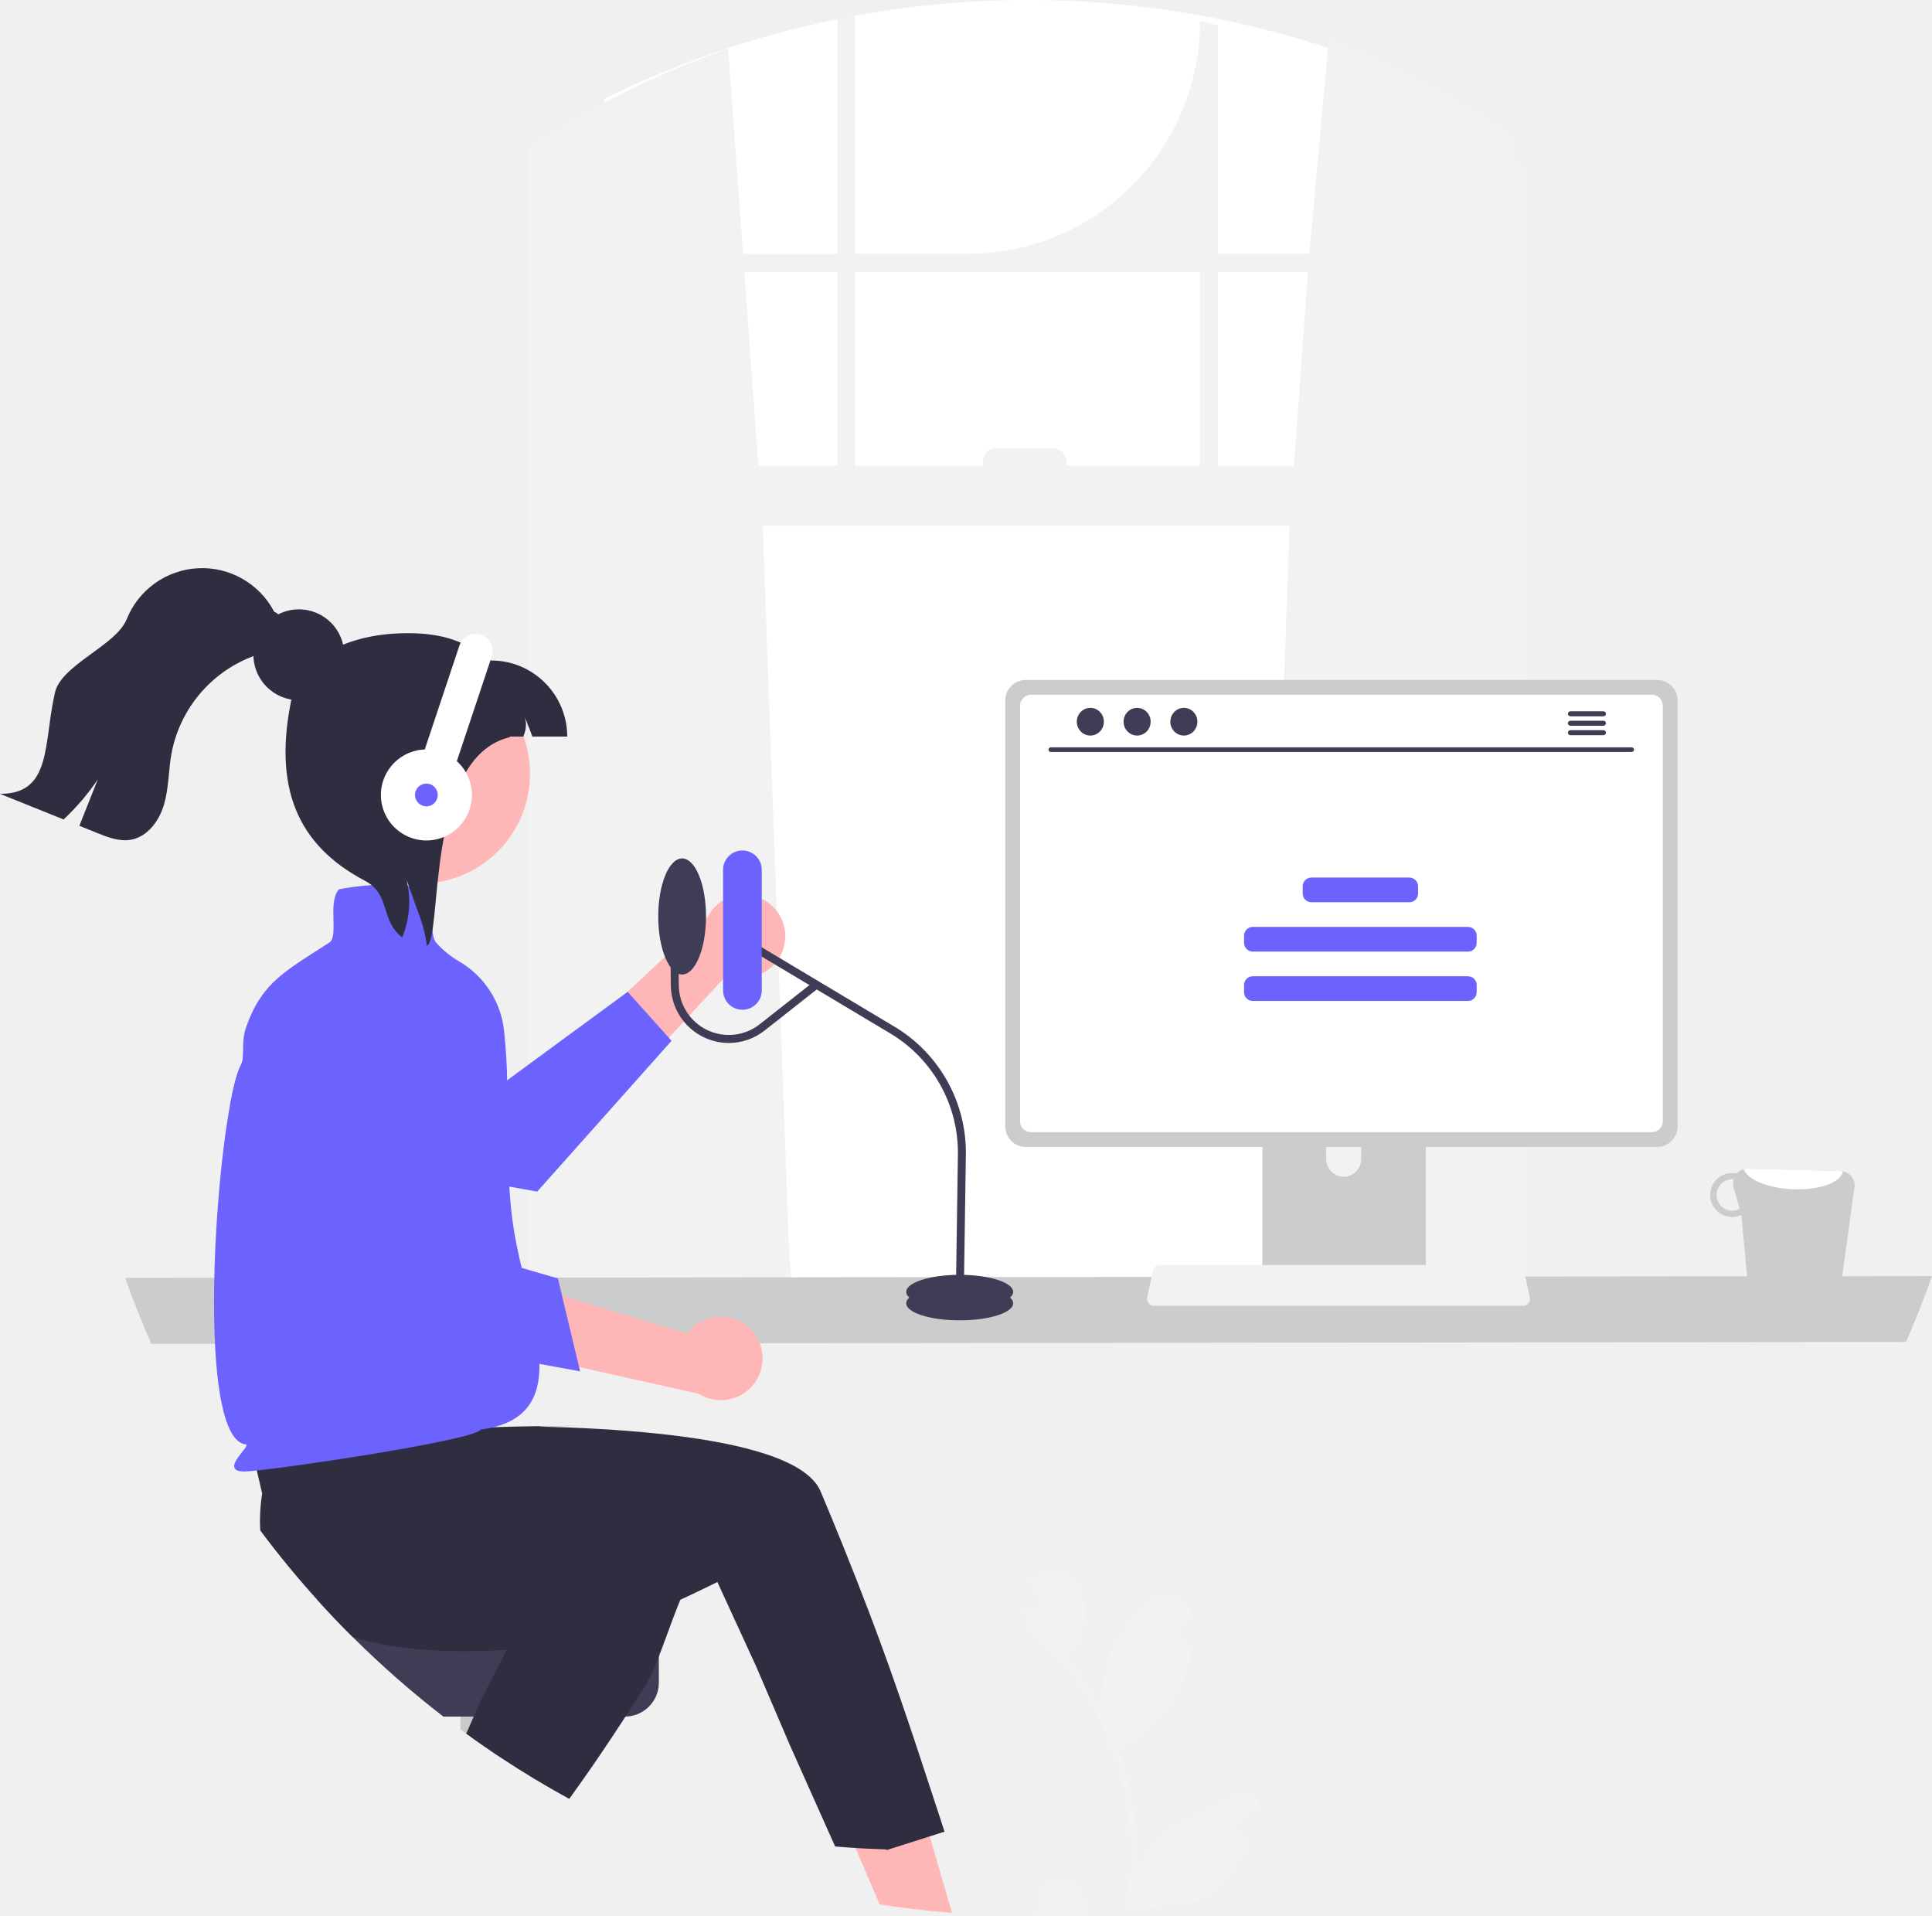
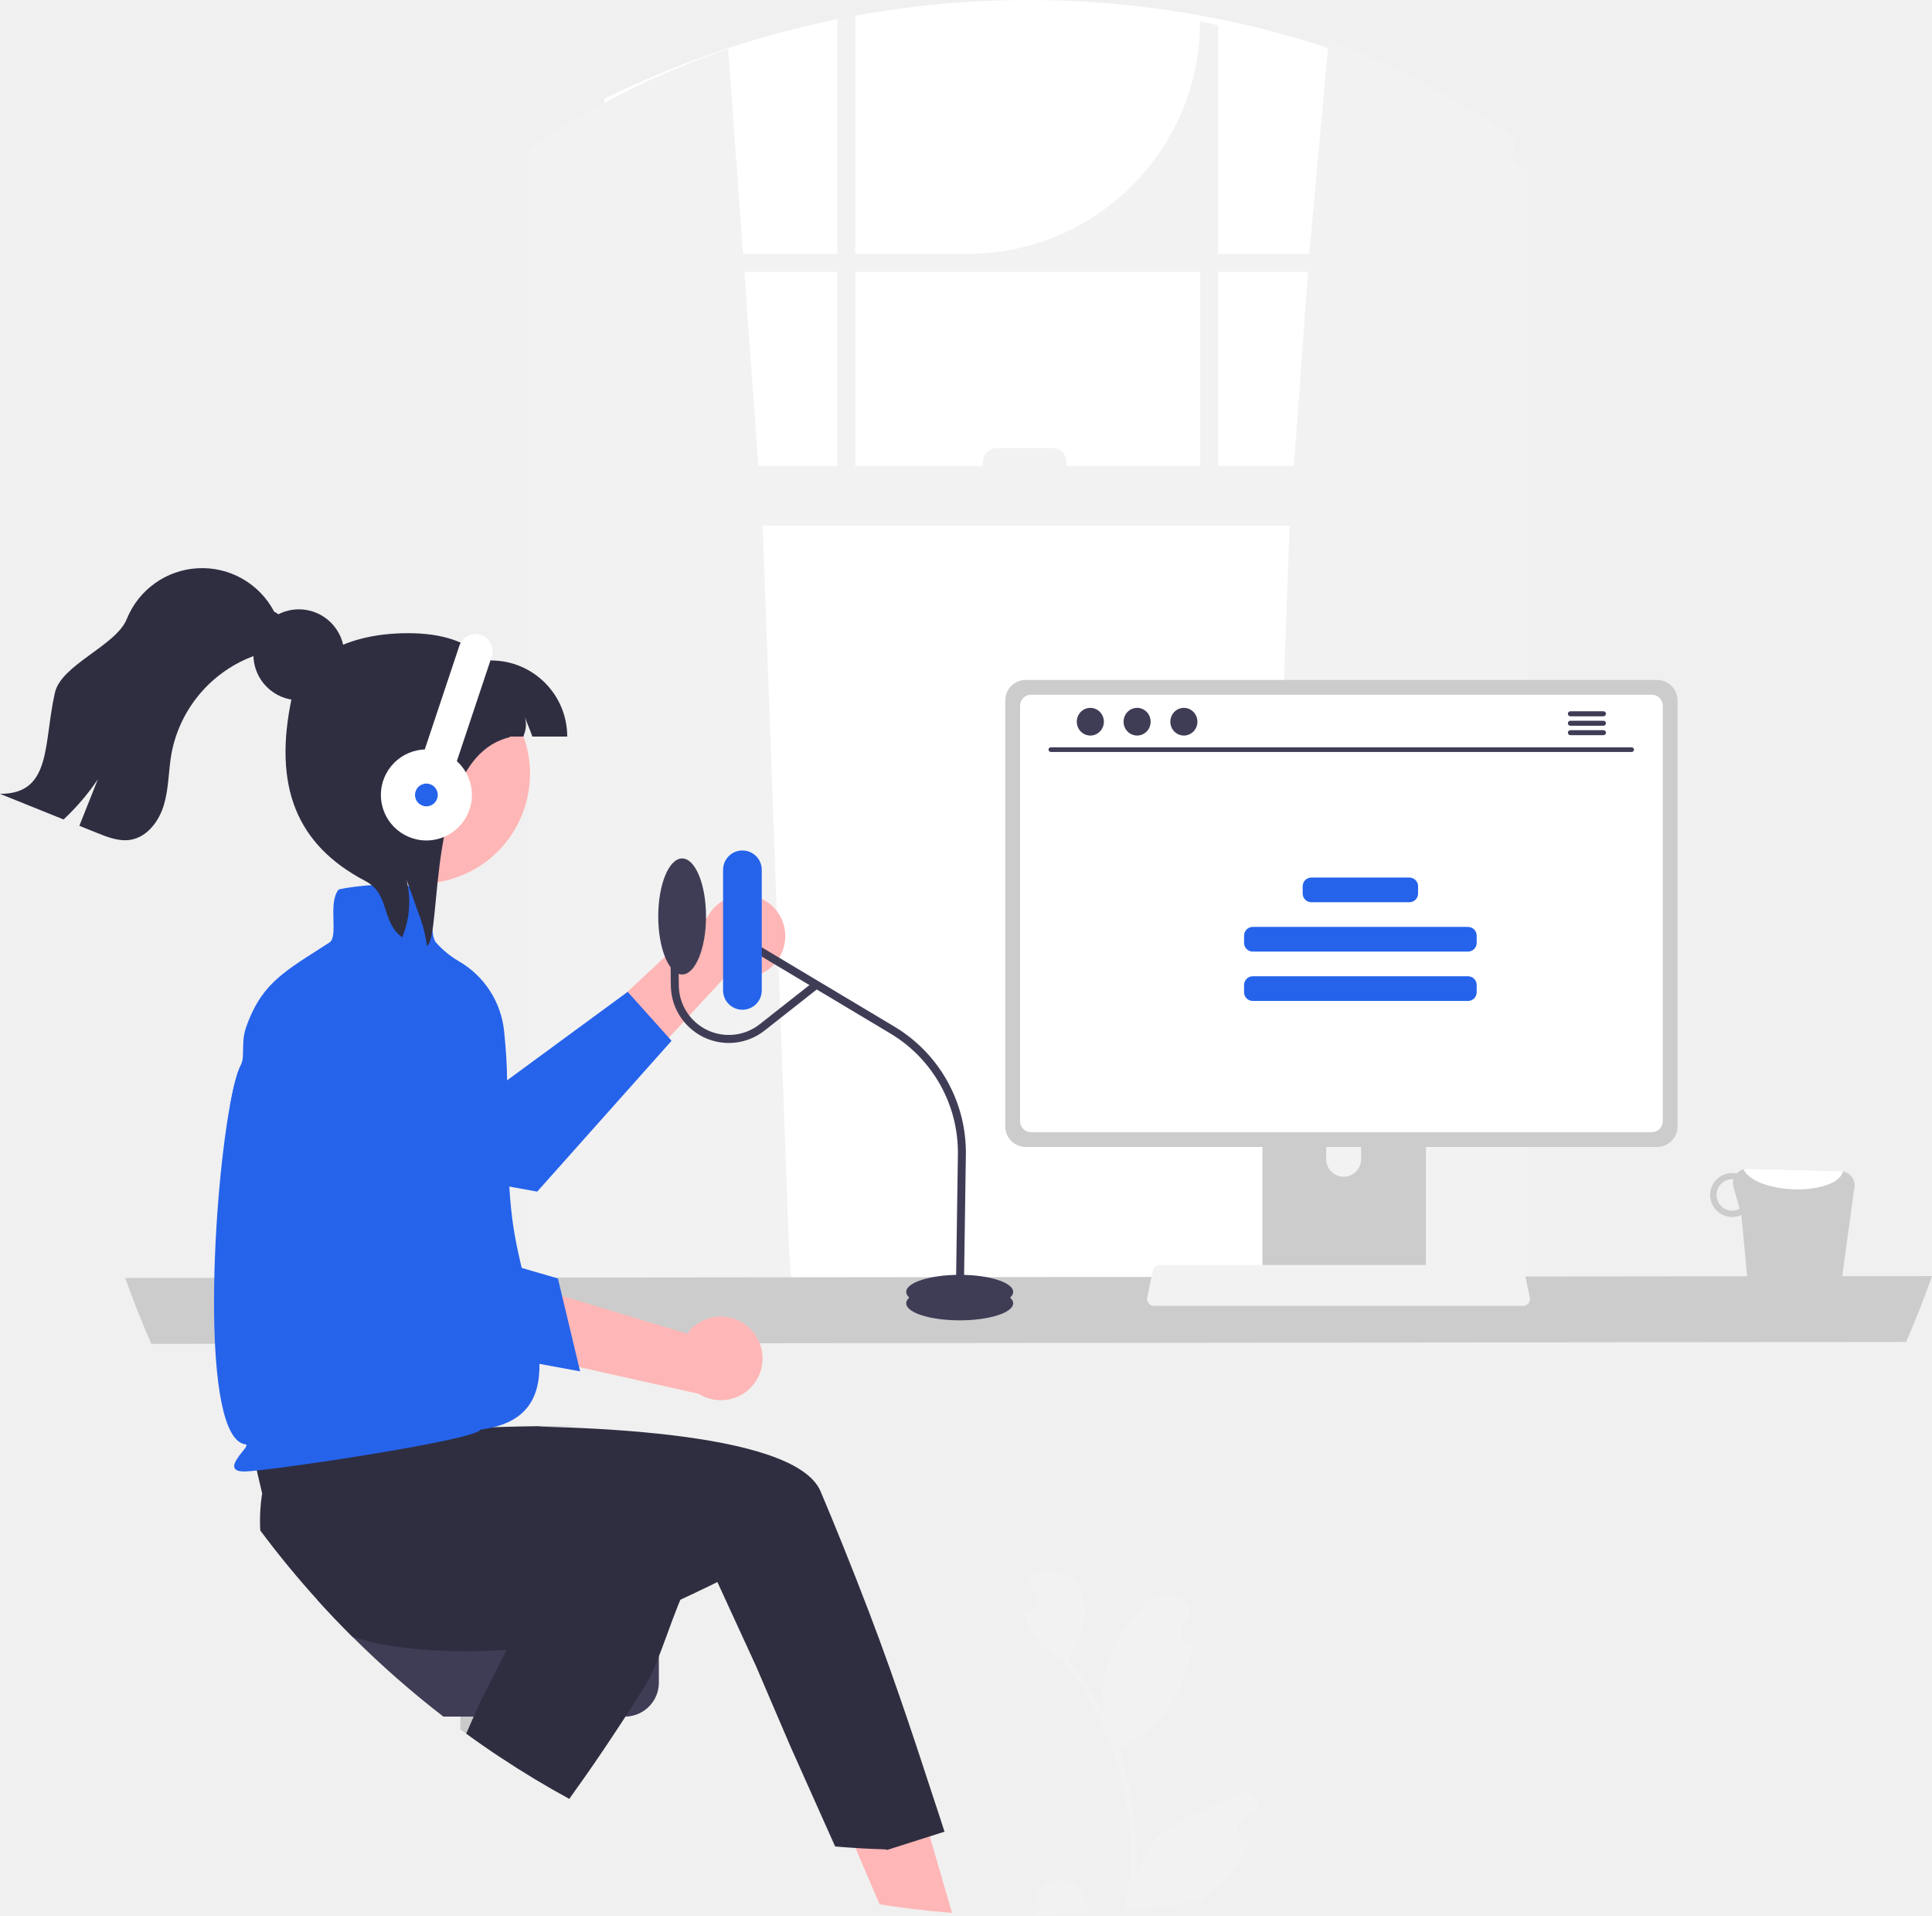
<svg xmlns="http://www.w3.org/2000/svg" data-name="Layer 1" width="727.49" height="721.335" viewBox="0 0 727.49 721.335">
  <path d="M463.813,126.504V582.275H758.516v-466.796A361.626,361.626,0,0,0,463.813,126.504Z" transform="translate(-236.255 -89.33232)" fill="#fff" />
  <path d="M434.9,145.413V583.57H535.099l-1.79-24.801-9.852-271.529h198.402l-9.852,271.529-1.79,24.801H811.537V153.346c-1.859-1.371-3.727-2.724-5.62-4.052-.368-.257,1.255-7.523.878-7.78a326.279,326.279,0,0,0-70.198-37.292l-7.337,80.701H694.881V98.877c-2.245-.557-4.489-1.079-6.751-1.568v0a87.614,87.614,0,0,1-87.614,87.614H558.307V95.039c-2.253.411-4.506.848-6.742,1.311v88.574h-35.519l-5.603-77.291A325.75,325.75,0,0,0,441.642,140.984c-.745.48-1.499.951-2.245,1.448Q437.136,143.897,434.9,145.413ZM694.881,191.674h33.891l-5.286,73.076H694.881Zm-136.574,0H688.13V264.75H637.834v-1.448a5.292,5.292,0,0,0-5.294-5.294H611.653a5.294,5.294,0,0,0-5.303,5.294v1.448H558.307ZM521.82,264.75l-5.286-73.076h35.03V264.75Z" transform="translate(-236.255 -89.33232)" fill="#f2f2f2" />
  <path d="M283.401,570.493c.009.026.017.043.026.069.06.18.12.343.189.523v.009q4.382,12.311,9.629,24.21l660.717-.72q5.32-12.144,9.766-24.733a.158.158,0,0,0,.017-.06Z" transform="translate(-236.255 -89.33232)" fill="#ccc" />
  <path d="M531.503,445.489a15.436,15.436,0,0,1-21.194,10.539L473.069,496.307l-6.82-27.678,36.409-34.007A15.52,15.52,0,0,1,531.503,445.489Z" transform="translate(-236.255 -89.33232)" fill="#ffb6b6" />
-   <path d="M489.132,481.192l-50.596,56.79-.411-.077c-.171-.026-4.009-.711-10.092-1.825-22-4.026-73.316-13.63-86.046-18.076a45.497,45.497,0,0,1-19.139-12.516c1.319-7.188,2.733-12.568,4.129-15.189,1.019-1.91.831-4.403.874-7.248a22.914,22.914,0,0,1,11.283-3.992,163.872,163.872,0,0,1,74.181,11.9l13.347,5.517.548-.403,45.079-33.086.308-.223,15.506,17.28Z" transform="translate(-236.255 -89.33232)" fill="#6c63ff" />
+   <path d="M489.132,481.192l-50.596,56.79-.411-.077c-.171-.026-4.009-.711-10.092-1.825-22-4.026-73.316-13.63-86.046-18.076a45.497,45.497,0,0,1-19.139-12.516c1.319-7.188,2.733-12.568,4.129-15.189,1.019-1.91.831-4.403.874-7.248a22.914,22.914,0,0,1,11.283-3.992,163.872,163.872,0,0,1,74.181,11.9l13.347,5.517.548-.403,45.079-33.086.308-.223,15.506,17.28Z" transform="translate(-236.255 -89.33232)" fill="#2563eb" />
  <path d="M594.729,809.538c-.677-.051-1.345-.111-2.022-.171q-12.735-1.067-25.213-3.016l-9.132-21.263-4.378-10.195,16.526-7.102,10.743-4.609,5.106,17.545,2.116,7.29L593.478,805.22Z" transform="translate(-236.255 -89.33232)" fill="#ffb6b6" />
  <path d="M409.599,710.592v29.864q7.517,5.551,15.335,10.709V710.592Z" transform="translate(-236.255 -89.33232)" fill="#cacaca" />
  <path d="M355.73,691.677q6.464,7.171,13.313,13.973a360.812,360.812,0,0,0,34.165,29.984h68.364a12.747,12.747,0,0,0,9.586-4.343l.009-.026a12.616,12.616,0,0,0,2.879-5.654l.009-.017a13.109,13.109,0,0,0,.291-2.741V704.458a12.79,12.79,0,0,0-12.773-12.782Z" transform="translate(-236.255 -89.33232)" fill="#3f3d56" />
  <path d="M327.562,619.886l7.41,31.749a66.74,66.74,0,0,0-.72,13.913q5.269,7.068,10.871,13.853,5.166,6.258,10.606,12.276,6.464,7.171,13.313,13.973c11.891,3.735,25.907,5.26,40.556,5.363,5.055.043,10.186-.094,15.335-.368,20.878-1.097,9.441-4.446,26.737-7.924,4.575-.908,8.875-1.833,12.833-2.733,7.496-1.688,13.767-3.264,18.308-4.463,5.114-1.336,23.574-10.557,23.574-10.557l14.564,31.698,12.85,29.984,16.922,37.877q3.264.296,6.537.497,3.47.244,6.948.394c1.833.094,3.658.163,5.5.214l.625.197.514-.163,8.259-2.63,2.784-.882,10.015-3.187s-2.236-7.042-6.151-18.787c-1.439-4.309-11.634-36.17-22.3-63.987-3.161-8.259-6.434-16.637-9.801-24.973-2.759-6.845-5.569-13.664-8.413-20.389-4.943-11.66-28.828-17.948-56.953-21.246-1.431-.163-2.87-.326-4.318-.48-14.332-1.508-29.539-2.287-43.76-2.647-7.119-.18,18.565-.248,12.174-.257q-3.097,0-6.023.017h-.009c-5.269.026-10.118.103-14.384.188-.831.017-1.636.043-2.424.06h-.009c-.531.009-1.054.026-1.568.034-9.329.24-15.052.531-15.052.531l-2.219-17.408-.454-3.512-.428-3.341v-.009l-.051-.42-.351-.009-6.168-.12-51.847-1.011-22.084-.936Z" transform="translate(-236.255 -89.33232)" fill="#2f2e41" />
  <path d="M496.106,684.109c-6.245,10.674-11.111,30.91-17.511,40.933-12.276,19.241-19.473,29.736-27.98,41.575q-13.185-7.183-25.675-15.455-6.669-4.395-13.133-9.107l5.097-11.625,2.896-5.697,13.005-25.607,14.581-28.708,5.072,2.364Z" transform="translate(-236.255 -89.33232)" fill="#2f2e41" />
  <path d="M934.361,537.425a5.452,5.452,0,0,0-4.175-7.08,5.014,5.014,0,0,0-.861-.107l-34.911-.901a5.609,5.609,0,0,0-4.176,1.802,7.011,7.011,0,0,0-1.487-.155,8.277,8.277,0,1,0-.415,16.548,8.391,8.391,0,0,0,3.631-.746l3.212,34.343a5.422,5.422,0,0,0,5.124,3.99l22.695.584a5.497,5.497,0,0,0,5.297-3.71Zm-45.953,7.738a5.92,5.92,0,0,1,.277-11.837c.111 0.0.209.053.32.053a5.574,5.574,0,0,0,.017,2.891l2.285,8.184A5.573,5.573,0,0,1,888.408,545.163Z" transform="translate(-236.255 -89.33232)" fill="#ccc" />
  <path d="M930.186,530.345c-.744,4.253-9.106,7.242-19.161,6.723-9.246-.426-16.806-3.673-18.191-7.521a5.162,5.162,0,0,1,1.58-.211l34.911.901A5.014,5.014,0,0,1,930.186,530.345Z" transform="translate(-236.255 -89.33232)" fill="#fff" />
  <path d="M711.619,485.406v87.863H773.173V485.406a2.954,2.954,0,0,0-2.082-2.827,2.72,2.72,0,0,0-.882-.137H714.592A2.967,2.967,0,0,0,711.619,485.406ZM735.641,515.596a6.571,6.571,0,0,1,13.142,0v10.195a6.571,6.571,0,0,1-13.142,0Z" transform="translate(-236.255 -89.33232)" fill="#ccc" />
  <path d="M711.431,570.459v8.473a1.667,1.667,0,0,0,1.653,1.662h58.624a1.662,1.662,0,0,0,1.653-1.662v-8.473Z" transform="translate(-236.255 -89.33232)" fill="#3f3d56" />
  <path d="M614.787,353.03V513.454a7.716,7.716,0,0,0,7.71,7.71H860.23a7.716,7.716,0,0,0,7.71-7.71V353.03a7.72,7.72,0,0,0-7.71-7.702H622.497A7.72,7.72,0,0,0,614.787,353.03Z" transform="translate(-236.255 -89.33232)" fill="#ccc" />
  <path d="M620.364,355.026V511.475a4.128,4.128,0,0,0,4.121,4.121H858.251a4.128,4.128,0,0,0,4.121-4.121V355.026a4.13,4.13,0,0,0-4.121-4.129H624.485A4.13,4.13,0,0,0,620.364,355.026Z" transform="translate(-236.255 -89.33232)" fill="#fff" />
  <path d="M668.747,580.02a2.526,2.526,0,0,0,1.988.951H809.81a2.559,2.559,0,0,0,2.502-3.084l-2.159-10.255a2.564,2.564,0,0,0-1.593-1.859,2.48,2.48,0,0,0-.908-.171H672.885a2.479,2.479,0,0,0-.908.171,2.564,2.564,0,0,0-1.593,1.859l-2.159,10.255A2.557,2.557,0,0,0,668.747,580.02Z" transform="translate(-236.255 -89.33232)" fill="#f2f2f2" />
  <path d="M850.664,372.448H631.93a.87.87,0,0,1,0-1.74H850.664a.87.87,0,0,1,0,1.74Z" transform="translate(-236.255 -89.33232)" fill="#3f3d56" />
  <ellipse cx="410.565" cy="271.724" rx="5.098" ry="5.211" fill="#3f3d56" />
  <ellipse cx="428.175" cy="271.724" rx="5.098" ry="5.211" fill="#3f3d56" />
  <ellipse cx="445.785" cy="271.724" rx="5.098" ry="5.211" fill="#3f3d56" />
  <path d="M840.06,357.133H827.552a.947.947,0,0,0,0,1.893h12.508a.947.947,0,0,0,0-1.893Z" transform="translate(-236.255 -89.33232)" fill="#3f3d56" />
  <path d="M840.06,360.688H827.552a.947.947,0,0,0,0,1.893h12.508a.947.947,0,0,0,0-1.893Z" transform="translate(-236.255 -89.33232)" fill="#3f3d56" />
  <path d="M840.06,364.244H827.552a.947.947,0,0,0,0,1.893h12.508a.947.947,0,0,0,0-1.893Z" transform="translate(-236.255 -89.33232)" fill="#3f3d56" />
-   <rect x="490.523" y="330.405" width="43.451" height="9.291" rx="3.264" fill="#6c63ff" />
-   <rect x="468.456" y="348.988" width="87.585" height="9.291" rx="3.264" fill="#6c63ff" />
-   <rect x="468.456" y="367.571" width="87.585" height="9.291" rx="3.264" fill="#6c63ff" />
+   <rect x="490.523" y="330.405" width="43.451" height="9.291" rx="3.264" fill="#2563eb" />
+   <rect x="468.456" y="348.988" width="87.585" height="9.291" rx="3.264" fill="#2563eb" />
+   <rect x="468.456" y="367.571" width="87.585" height="9.291" rx="3.264" fill="#2563eb" />
  <ellipse cx="361.369" cy="490.688" rx="20.132" ry="6.425" fill="#3f3d56" />
  <ellipse cx="361.369" cy="486.405" rx="20.132" ry="6.425" fill="#3f3d56" />
  <path d="M599.124,580.043l-3-.045.828-56.019a52.258,52.258,0,0,0-25.369-45.5l-57.259-34.226,1.539-2.575,57.259,34.227A55.265,55.265,0,0,1,599.952,524.024Z" transform="translate(-236.255 -89.33232)" fill="#3f3d56" />
-   <rect x="272.273" y="320.206" width="14.564" height="59.969" rx="7.282" fill="#6c63ff" />
+   <rect x="272.273" y="320.206" width="14.564" height="59.969" rx="7.282" fill="#2563eb" />
  <path d="M510.714,482.017a21.89,21.89,0,0,1-21.857-21.615l-.247-23.005,3-.032.247,23.006a18.826,18.826,0,0,0,30.476,14.585l20.416-16.083,1.856,2.357-20.416,16.083A21.733,21.733,0,0,1,510.714,482.017Z" transform="translate(-236.255 -89.33232)" fill="#3f3d56" />
  <ellipse cx="256.852" cy="345.05" rx="8.995" ry="21.846" fill="#3f3d56" />
-   <path d="M429.678,551.972c-.78-4.9-1.302-10.272-1.645-15.892-.805-12.859-.728-27.037-.822-40.008-.04-5.894-.506-12.331-1.113-18.307A34.491,34.491,0,0,0,409.109,451.288a34.917,34.917,0,0,1-8.593-7.002c-1.336-1.491-1.499-4.935-1.671-8.576-.206-4.429-.42-9.021-2.793-11.385l-.103-.103-.137-.051c-9.963-3.315-26.797-1.165-31.801-.009l-.214.051-.137.171c-2.065,2.733-1.953,7.102-1.842,11.326.094,3.795.188,7.385-1.491,8.464-1.302.84-2.553,1.636-3.761,2.407-14.812,9.449-22.248,14.195-27.697,29.625a20.411,20.411,0,0,0-1.019,6.845c-.043,2.844.146,5.337-.874,7.248-1.396,2.621-2.81,8.002-4.129,15.189-6.914,37.772-11.017,125.6,5.877,127.656,1.319.163-1.371,2.81-2.296,4.138-1.328,1.91-2.467,3.555-1.808,4.815.445.857,1.611,1.259,3.65,1.259,7.693,0,86.775-11.608,89.019-15.789.146-.274.163.24,0,0C454.368,622.727,434.741,584.004,429.678,551.972Z" transform="translate(-236.255 -89.33232)" fill="#6c63ff" />
+   <path d="M429.678,551.972c-.78-4.9-1.302-10.272-1.645-15.892-.805-12.859-.728-27.037-.822-40.008-.04-5.894-.506-12.331-1.113-18.307A34.491,34.491,0,0,0,409.109,451.288a34.917,34.917,0,0,1-8.593-7.002c-1.336-1.491-1.499-4.935-1.671-8.576-.206-4.429-.42-9.021-2.793-11.385l-.103-.103-.137-.051c-9.963-3.315-26.797-1.165-31.801-.009l-.214.051-.137.171c-2.065,2.733-1.953,7.102-1.842,11.326.094,3.795.188,7.385-1.491,8.464-1.302.84-2.553,1.636-3.761,2.407-14.812,9.449-22.248,14.195-27.697,29.625a20.411,20.411,0,0,0-1.019,6.845c-.043,2.844.146,5.337-.874,7.248-1.396,2.621-2.81,8.002-4.129,15.189-6.914,37.772-11.017,125.6,5.877,127.656,1.319.163-1.371,2.81-2.296,4.138-1.328,1.91-2.467,3.555-1.808,4.815.445.857,1.611,1.259,3.65,1.259,7.693,0,86.775-11.608,89.019-15.789.146-.274.163.24,0,0C454.368,622.727,434.741,584.004,429.678,551.972Z" transform="translate(-236.255 -89.33232)" fill="#2563eb" />
  <path d="M518.926,589.801a15.64,15.64,0,0,0-23.924,1.672L441.797,575.402l8.249,27.679L499.306,614.1a15.725,15.725,0,0,0,19.62-24.298Z" transform="translate(-236.255 -89.33232)" fill="#ffb6b6" />
-   <path d="M454.699,605.651l-73.06-13.409c-.296-.764-29.626-76.688-33.25-93.743a46.164,46.164,0,0,1,3.661-30.485l.129-.227.24-.103a23.427,23.427,0,0,1,28.218,7.889,165.937,165.937,0,0,1,28.648,70.524l2.233,14.457,34.816,10.12Z" transform="translate(-236.255 -89.33232)" fill="#6c63ff" />
+   <path d="M454.699,605.651l-73.06-13.409c-.296-.764-29.626-76.688-33.25-93.743a46.164,46.164,0,0,1,3.661-30.485l.129-.227.24-.103a23.427,23.427,0,0,1,28.218,7.889,165.937,165.937,0,0,1,28.648,70.524l2.233,14.457,34.816,10.12Z" transform="translate(-236.255 -89.33232)" fill="#2563eb" />
  <path d="M430.762,400.485a41.395,41.395,0,1,1,2.103-35.266c.189.474.36.948.531,1.44A41.339,41.339,0,0,1,430.762,400.485Z" transform="translate(-236.255 -89.33232)" fill="#ffb6b6" />
  <path d="M436.712,366.659c-1.781-4.984-1.004-2.388-2.805-7.353,1.175,4.396-.682,6.86-.512,7.353H384.107V338.007c14.44-5.723,28.557-10.593,37.085,0a28.653,28.653,0,0,1,28.652,28.652Z" transform="translate(-236.255 -89.33232)" fill="#2f2e41" />
  <path d="M396.966,445.449c-.038-.531-.095-1.08-.171-1.611a55.803,55.803,0,0,0-3.203-11.37c-1.421-3.998-2.861-8.016-4.302-12.014a34.397,34.397,0,0,1-1.611,21.83c-8.319-6.481-4.32-16.236-13.947-21.3-25.836-13.588-34.777-35.547-27.549-69.273,2.57-11.994,17.541-23.987,43.691-23.987,26.17,0,37.835,13.012,38.347,39.163C396.008,374.467,403.049,442.796,396.966,445.449Z" transform="translate(-236.255 -89.33232)" fill="#2f2e41" />
  <circle cx="112.531" cy="246.523" r="17.102" fill="#2f2e41" />
  <path d="M340.786,330.885c-2.917,3.396-7.483,4.716-11.603,6.483a48.811,48.811,0,0,0-28.357,35.66c-1.139,6.355-.99,12.933-2.789,19.128-1.788,6.195-6.216,12.273-12.571,13.348-4.3.734-8.611-.926-12.656-2.565q-3.337-1.341-6.674-2.693,3.481-8.734,6.951-17.468a88.522,88.522,0,0,1-12.891,15.084q-11.959-4.822-23.94-9.644c19.65.075,16.297-19.001,20.693-38.14,2.416-10.517,22.992-17.638,27.027-27.644a30.61,30.61,0,0,1,55.523-2.789C343.532,321.252,343.649,327.532,340.786,330.885Z" transform="translate(-236.255 -89.33232)" fill="#2f2e41" />
  <path d="M407.769,326.812h0a6.425,6.425,0,0,1,6.425,6.425v47.787a6.425,6.425,0,0,1-6.425,6.425h0a6.425,6.425,0,0,1-6.425-6.425V333.237a6.425,6.425,0,0,1,6.425-6.425Z" transform="translate(-102.2417 -200.0434) rotate(18.45374)" fill="#fff" />
  <circle cx="160.556" cy="299.303" r="17.134" fill="#fff" />
-   <circle cx="160.556" cy="299.303" r="4.283" fill="#6c63ff" />
+   <circle cx="160.556" cy="299.303" r="4.283" fill="#2563eb" />
  <path d="M644.332,803.198c.92,2.23,1.93,4.46,2.9,6.7l-.45.03c-.15,0-.29.02-.44.03q-10.605.66-21.4.7c-.33.01-.65.01-.98.01,0-.02.01-.03.01-.05a3.614,3.614,0,0,0,2.62-6.26c-.1-.37-.16-.63-.25-.99a2.439,2.439,0,0,1,.1-.24A9.698,9.698,0,0,1,644.332,803.198Z" transform="translate(-236.255 -89.33232)" fill="#f2f2f2" />
  <path d="M710.293,770.538c-.01.08-.02.15-.03.23a31.312,31.312,0,0,0-3.69,1.78c-.69.38-1.36.79-2.01,1.22a4.902,4.902,0,0,0,1.98,8.92l.1.02c.07.01.13.02.2.03a47.83,47.83,0,0,1-18.62,22.12c-.4.08-.79.15-1.19.22-2.02.37-4.03.71-6.05,1.02q-10.53,1.71-21.27,2.76a113.687,113.687,0,0,0,2.16-22.02,109.346,109.346,0,0,0-.69-12.39c-.38-3.37-.9-6.73-1.58-10.05q-.51-2.52-1.14-5.03a117.585,117.585,0,0,0-9.76-25.63,114.178,114.178,0,0,0-12.19-18.68,30.907,30.907,0,0,1-12.88-13.37,23.392,23.392,0,0,1-2.15-6.46c.62.09,1.26.14,1.89.18.19.01.4.02.6.03h.07a3.576,3.576,0,0,0,2.94-5.83c-.27-.33-.54-.67-.81-1-.41-.51-.84-1.02-1.25-1.53a1.735,1.735,0,0,1-.13-.15c-.47-.59-.95-1.17-1.42-1.75a10.225,10.225,0,0,1,3.39-3.28c4.74-2.78,11.28-.86,14.71,3.43,3.43,4.29,4.08,10.31,2.89,15.66a41.506,41.506,0,0,1-5.74,12.8c.26.33.52.64.78.97a116.36,116.36,0,0,1,11.45,17.87c.27.5.53,1,.78,1.51a48.699,48.699,0,0,1,2.91-22.63c2.78-6.71,8-12.37,12.59-18.17,5.52-6.97,16.84-3.93,17.81,4.91.01.08.02.17.03.25-.68.39-1.35.8-2,1.23a4.901,4.901,0,0,0,1.97,8.92l.1.02a49.04,49.04,0,0,1-26.28,38.75c-.41.21-.8.42-1.2.61a111.846,111.846,0,0,1,3.23,10.76c.44,1.7.82,3.41,1.17,5.13a116.763,116.763,0,0,1,2.04,14.41,114.21,114.21,0,0,1-.08,18.31l.03-.21a30.014,30.014,0,0,1,10.23-17.31c7.88-6.47,19-8.85,27.5-14.05A5.62,5.62,0,0,1,710.293,770.538Z" transform="translate(-236.255 -89.33232)" fill="#f2f2f2" />
</svg>
